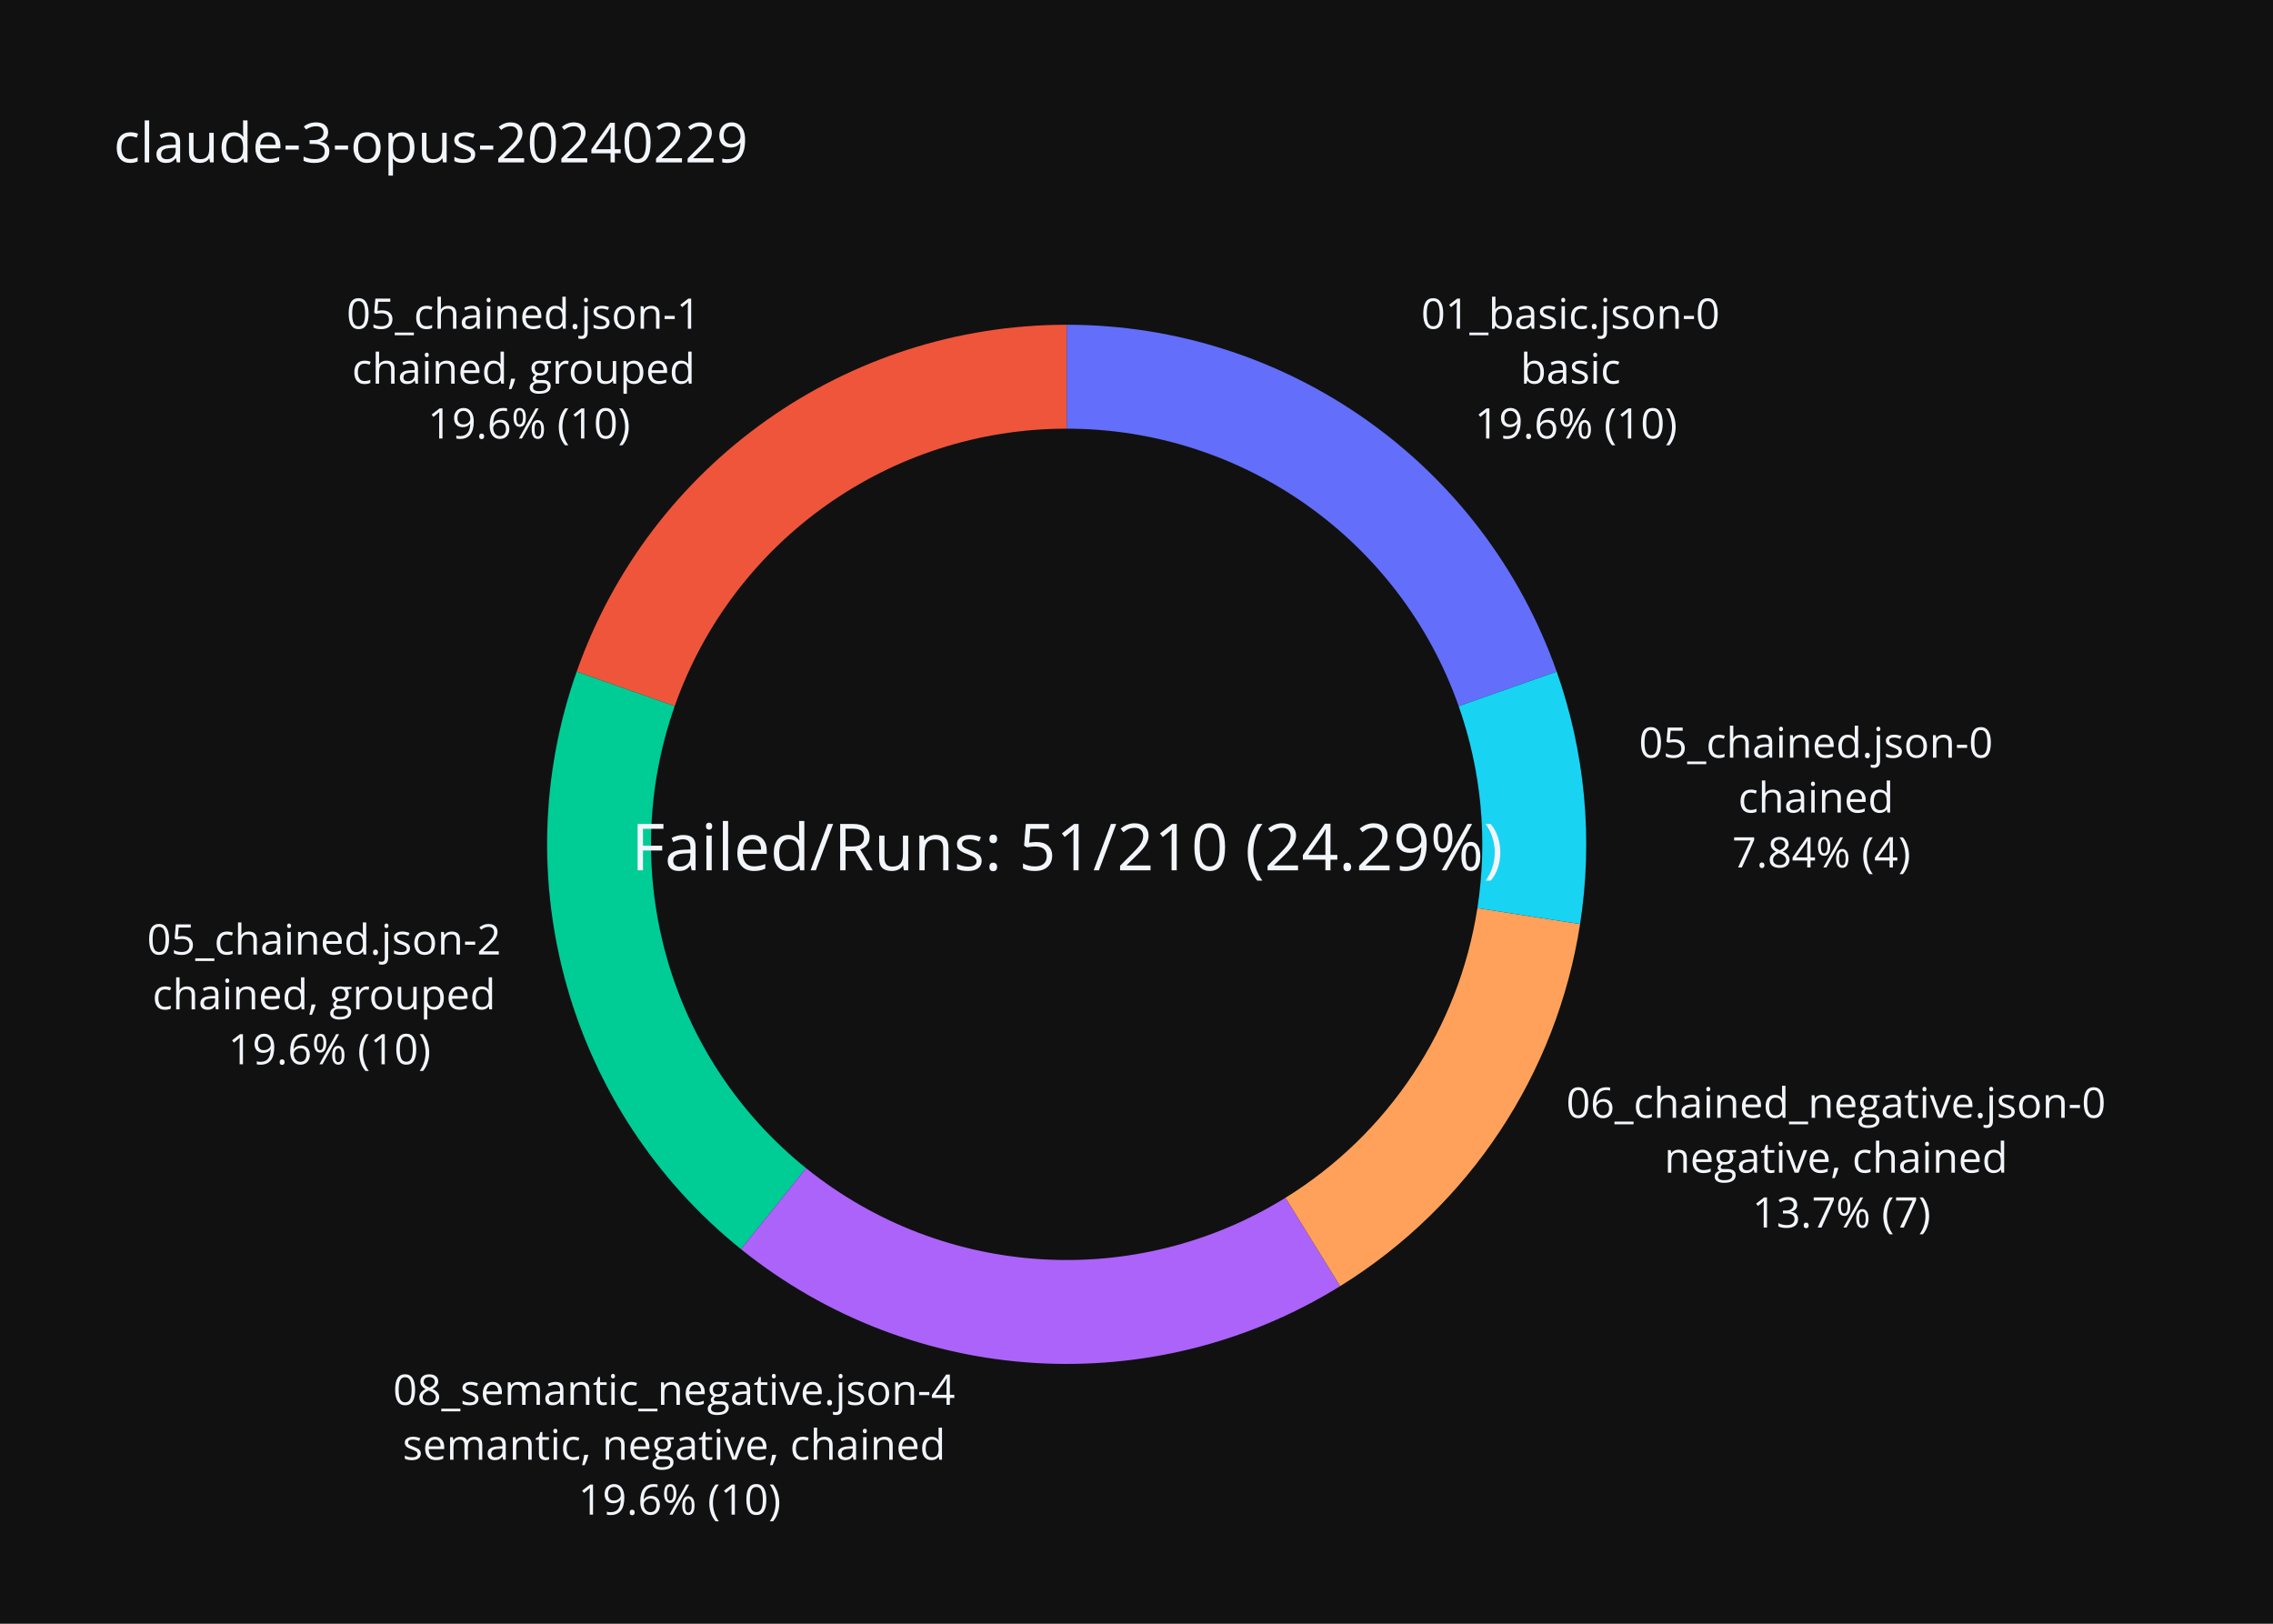
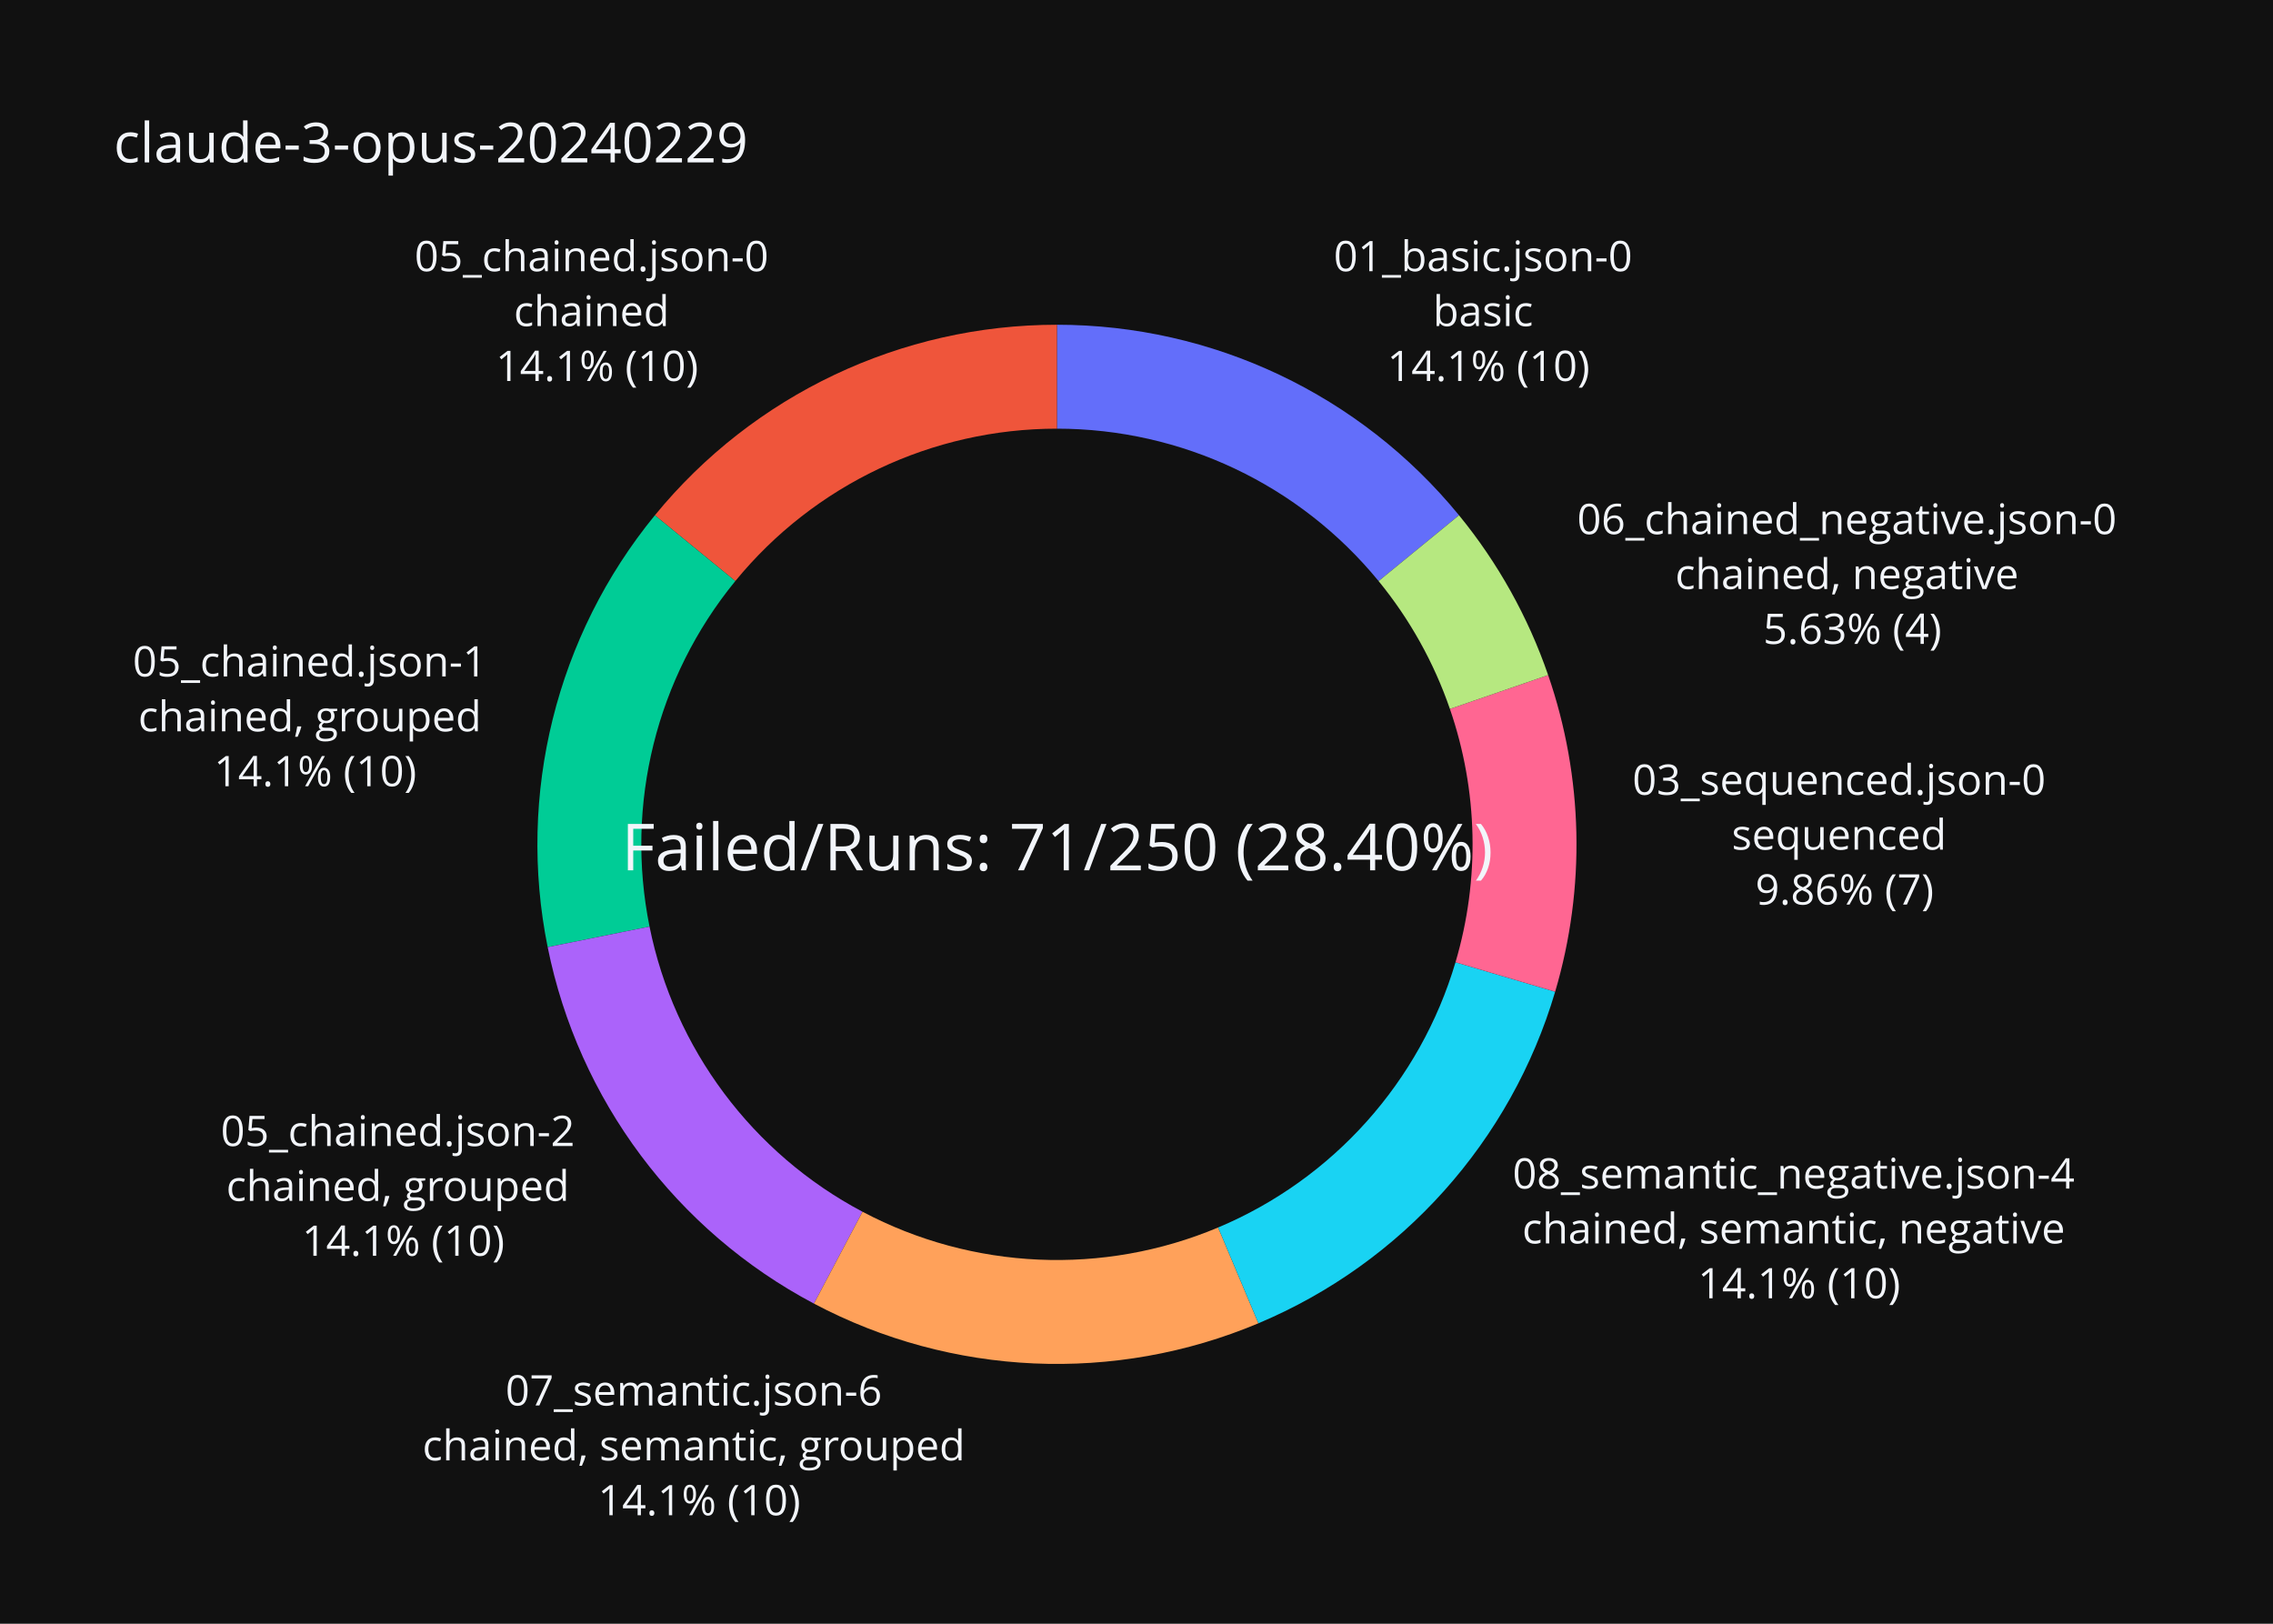
<svg xmlns="http://www.w3.org/2000/svg" class="main-svg" width="700" height="500" style="" viewBox="0 0 700 500">
  <rect x="0" y="0" width="700" height="500" style="fill: rgb(17, 17, 17); fill-opacity: 1;" />
-   <defs id="defs-7e558e">
+   <defs id="defs-0c0b8d">
    <g class="clips" />
    <g class="gradients" />
    <g class="patterns" />
  </defs>
  <g class="bglayer" />
  <g class="layer-below">
    <g class="imagelayer" />
    <g class="shapelayer" />
  </g>
  <g class="cartesianlayer" />
  <g class="polarlayer" />
  <g class="smithlayer" />
  <g class="ternarylayer" />
  <g class="geolayer" />
  <g class="funnelarealayer" />
  <g class="pielayer">
    <g class="trace" stroke-linejoin="round" style="opacity: 1;">
      <g class="slice">
-         <path class="surface" d="M449.224,217.459a128,128 0 0 0 -120.724,-85.459l0,-32a160,160 0 0 1 150.905,106.823Z" style="pointer-events: none; fill: rgb(99, 110, 250); fill-opacity: 1; stroke-width: 0; stroke: rgb(68, 68, 68); stroke-opacity: 1;" />
+         <path class="surface" d="M424.558,178.935a128,128 0 0 0 -99.058,-46.935l0,-32a160,160 0 0 1 123.822,58.668Z" style="pointer-events: none; fill: rgb(99, 110, 250); fill-opacity: 1; stroke-width: 0; stroke: rgb(68, 68, 68); stroke-opacity: 1;" />
        <g class="slicetext">
-           <text data-notex="1" class="slicetext" transform="translate(485.3462,101.2357)" text-anchor="middle" x="0" y="0" style="font-family: 'Open Sans', verdana, arial, sans-serif; font-size: 13px; fill: rgb(242, 245, 250); fill-opacity: 1; white-space: pre;">
+           <text data-notex="1" class="slicetext" transform="translate(458.4111,83.51762)" text-anchor="middle" x="0" y="0" style="font-family: 'Open Sans', verdana, arial, sans-serif; font-size: 13px; fill: rgb(242, 245, 250); fill-opacity: 1; white-space: pre;">
            <tspan class="line" dy="0em" x="0" y="0">01_basic.json-0</tspan>
            <tspan class="line" dy="1.3em" x="0" y="0">basic</tspan>
-             <tspan class="line" dy="2.6em" x="0" y="0">19.6% (10)</tspan>
+             <tspan class="line" dy="2.6em" x="0" y="0">14.1% (10)</tspan>
          </text>
        </g>
      </g>
      <g class="slice">
-         <path class="surface" d="M328.5,132a128,128 0 0 0 -120.724,85.459l-30.181,-10.635a160,160 0 0 1 150.905,-106.823Z" style="pointer-events: none; fill: rgb(239, 85, 59); fill-opacity: 1; stroke-width: 0; stroke: rgb(68, 68, 68); stroke-opacity: 1;" />
+         <path class="surface" d="M325.5,132a128,128 0 0 0 -99.058,46.935l-24.764,-20.266a160,160 0 0 1 123.822,-58.668Z" style="pointer-events: none; fill: rgb(239, 85, 59); fill-opacity: 1; stroke-width: 0; stroke: rgb(68, 68, 68); stroke-opacity: 1;" />
        <g class="slicetext">
-           <text data-notex="1" class="slicetext" transform="translate(162.9351,101.2357)" text-anchor="middle" x="0" y="0" style="font-family: 'Open Sans', verdana, arial, sans-serif; font-size: 13px; fill: rgb(242, 245, 250); fill-opacity: 1; white-space: pre;">
-             <tspan class="line" dy="0em" x="0" y="0">05_chained.json-1</tspan>
-             <tspan class="line" dy="1.3em" x="0" y="0">chained, grouped</tspan>
-             <tspan class="line" dy="2.6em" x="0" y="0">19.6% (10)</tspan>
+           <text data-notex="1" class="slicetext" transform="translate(183.8701,83.51762)" text-anchor="middle" x="0" y="0" style="font-family: 'Open Sans', verdana, arial, sans-serif; font-size: 13px; fill: rgb(242, 245, 250); fill-opacity: 1; white-space: pre;">
+             <tspan class="line" dy="0em" x="0" y="0">05_chained.json-0</tspan>
+             <tspan class="line" dy="1.3em" x="0" y="0">chained</tspan>
+             <tspan class="line" dy="2.6em" x="0" y="0">14.1% (10)</tspan>
          </text>
        </g>
      </g>
      <g class="slice">
-         <path class="surface" d="M207.776,217.459a128,128 0 0 0 40.478,142.264l-20.062,24.931a160,160 0 0 1 -50.597,-177.83Z" style="pointer-events: none; fill: rgb(0, 204, 150); fill-opacity: 1; stroke-width: 0; stroke: rgb(68, 68, 68); stroke-opacity: 1;" />
+         <path class="surface" d="M226.442,178.935a128,128 0 0 0 -26.413,106.384l-31.368,6.33a160,160 0 0 1 33.017,-132.98Z" style="pointer-events: none; fill: rgb(0, 204, 150); fill-opacity: 1; stroke-width: 0; stroke: rgb(68, 68, 68); stroke-opacity: 1;" />
        <g class="slicetext">
-           <text data-notex="1" class="slicetext" transform="translate(101.4868,293.9258)" text-anchor="middle" x="0" y="0" style="font-family: 'Open Sans', verdana, arial, sans-serif; font-size: 13px; fill: rgb(242, 245, 250); fill-opacity: 1; white-space: pre;">
-             <tspan class="line" dy="0em" x="0" y="0">05_chained.json-2</tspan>
+           <text data-notex="1" class="slicetext" transform="translate(97.0936,208.2994)" text-anchor="middle" x="0" y="0" style="font-family: 'Open Sans', verdana, arial, sans-serif; font-size: 13px; fill: rgb(242, 245, 250); fill-opacity: 1; white-space: pre;">
+             <tspan class="line" dy="0em" x="0" y="0">05_chained.json-1</tspan>
            <tspan class="line" dy="1.3em" x="0" y="0">chained, grouped</tspan>
-             <tspan class="line" dy="2.6em" x="0" y="0">19.6% (10)</tspan>
+             <tspan class="line" dy="2.6em" x="0" y="0">14.1% (10)</tspan>
          </text>
        </g>
      </g>
      <g class="slice">
-         <path class="surface" d="M248.254,359.722a128,128 0 0 0 147.63,9.105l16.846,27.207a160,160 0 0 1 -184.537,-11.382Z" style="pointer-events: none; fill: rgb(171, 99, 250); fill-opacity: 1; stroke-width: 0; stroke: rgb(68, 68, 68); stroke-opacity: 1;" />
+         <path class="surface" d="M200.029,285.319a128,128 0 0 0 65.601,87.817l-14.967,28.284a160,160 0 0 1 -82.001,-109.771Z" style="pointer-events: none; fill: rgb(171, 99, 250); fill-opacity: 1; stroke-width: 0; stroke: rgb(68, 68, 68); stroke-opacity: 1;" />
        <g class="slicetext">
-           <text data-notex="1" class="slicetext" transform="translate(209.2948,432.6029)" text-anchor="middle" x="0" y="0" style="font-family: 'Open Sans', verdana, arial, sans-serif; font-size: 13px; fill: rgb(242, 245, 250); fill-opacity: 1; white-space: pre;">
-             <tspan class="line" dy="0em" x="0" y="0">08_semantic_negative.json-4</tspan>
-             <tspan class="line" dy="1.3em" x="0" y="0">semantic, negative, chained</tspan>
-             <tspan class="line" dy="2.6em" x="0" y="0">19.6% (10)</tspan>
+           <text data-notex="1" class="slicetext" transform="translate(124.1959,352.8953)" text-anchor="middle" x="0" y="0" style="font-family: 'Open Sans', verdana, arial, sans-serif; font-size: 13px; fill: rgb(242, 245, 250); fill-opacity: 1; white-space: pre;">
+             <tspan class="line" dy="0em" x="0" y="0">05_chained.json-2</tspan>
+             <tspan class="line" dy="1.3em" x="0" y="0">chained, grouped</tspan>
+             <tspan class="line" dy="2.6em" x="0" y="0">14.1% (10)</tspan>
          </text>
        </g>
      </g>
      <g class="slice">
-         <path class="surface" d="M395.883,368.828a128,128 0 0 0 59.102,-89.194l31.621,4.909a160,160 0 0 1 -73.877,111.492Z" style="pointer-events: none; fill: rgb(255, 161, 90); fill-opacity: 1; stroke-width: 0; stroke: rgb(68, 68, 68); stroke-opacity: 1;" />
+         <path class="surface" d="M265.63,373.135a128,128 0 0 0 109.507,4.849l12.409,29.496a160,160 0 0 1 -136.883,-6.061Z" style="pointer-events: none; fill: rgb(255, 161, 90); fill-opacity: 1; stroke-width: 0; stroke: rgb(68, 68, 68); stroke-opacity: 1;" />
        <g class="slicetext">
-           <text data-notex="1" class="slicetext" transform="translate(567.1225,344.2069)" text-anchor="middle" x="0" y="0" style="font-family: 'Open Sans', verdana, arial, sans-serif; font-size: 13px; fill: rgb(242, 245, 250); fill-opacity: 1; white-space: pre;">
-             <tspan class="line" dy="0em" x="0" y="0">06_chained_negative.json-0</tspan>
-             <tspan class="line" dy="1.3em" x="0" y="0">negative, chained</tspan>
-             <tspan class="line" dy="2.6em" x="0" y="0">13.7% (7)</tspan>
+           <text data-notex="1" class="slicetext" transform="translate(215.3484,432.795)" text-anchor="middle" x="0" y="0" style="font-family: 'Open Sans', verdana, arial, sans-serif; font-size: 13px; fill: rgb(242, 245, 250); fill-opacity: 1; white-space: pre;">
+             <tspan class="line" dy="0em" x="0" y="0">07_semantic.json-6</tspan>
+             <tspan class="line" dy="1.3em" x="0" y="0">chained, semantic, grouped</tspan>
+             <tspan class="line" dy="2.6em" x="0" y="0">14.1% (10)</tspan>
          </text>
        </g>
      </g>
      <g class="slice">
-         <path class="surface" d="M454.985,279.634a128,128 0 0 0 -5.761,-62.176l30.181,-10.635a160,160 0 0 1 7.202,77.719Z" style="pointer-events: none; fill: rgb(25, 211, 243); fill-opacity: 1; stroke-width: 0; stroke: rgb(68, 68, 68); stroke-opacity: 1;" />
+         <path class="surface" d="M375.137,377.984a128,128 0 0 0 73.106,-81.675l30.686,9.077a160,160 0 0 1 -91.382,102.094Z" style="pointer-events: none; fill: rgb(25, 211, 243); fill-opacity: 1; stroke-width: 0; stroke: rgb(68, 68, 68); stroke-opacity: 1;" />
        <g class="slicetext">
-           <text data-notex="1" class="slicetext" transform="translate(560.9386,233.3157)" text-anchor="middle" x="0" y="0" style="font-family: 'Open Sans', verdana, arial, sans-serif; font-size: 13px; fill: rgb(242, 245, 250); fill-opacity: 1; white-space: pre;">
-             <tspan class="line" dy="0em" x="0" y="0">05_chained.json-0</tspan>
-             <tspan class="line" dy="1.3em" x="0" y="0">chained</tspan>
-             <tspan class="line" dy="2.6em" x="0" y="0">7.84% (4)</tspan>
+           <text data-notex="1" class="slicetext" transform="translate(554.0739,365.9902)" text-anchor="middle" x="0" y="0" style="font-family: 'Open Sans', verdana, arial, sans-serif; font-size: 13px; fill: rgb(242, 245, 250); fill-opacity: 1; white-space: pre;">
+             <tspan class="line" dy="0em" x="0" y="0">08_semantic_negative.json-4</tspan>
+             <tspan class="line" dy="1.3em" x="0" y="0">chained, semantic, negative</tspan>
+             <tspan class="line" dy="2.6em" x="0" y="0">14.1% (10)</tspan>
+           </text>
+         </g>
+       </g>
+       <g class="slice">
+         <path class="surface" d="M448.242,296.309a128,128 0 0 0 -1.726,-78.011l30.254,-10.426a160,160 0 0 1 2.158,97.514Z" style="pointer-events: none; fill: rgb(255, 102, 146); fill-opacity: 1; stroke-width: 0; stroke: rgb(68, 68, 68); stroke-opacity: 1;" />
+         <g class="slicetext">
+           <text data-notex="1" class="slicetext" transform="translate(568.0663,244.7374)" text-anchor="middle" x="0" y="0" style="font-family: 'Open Sans', verdana, arial, sans-serif; font-size: 13px; fill: rgb(242, 245, 250); fill-opacity: 1; white-space: pre;">
+             <tspan class="line" dy="0em" x="0" y="0">03_sequenced.json-0</tspan>
+             <tspan class="line" dy="1.3em" x="0" y="0">sequenced</tspan>
+             <tspan class="line" dy="2.6em" x="0" y="0">9.86% (7)</tspan>
+           </text>
+         </g>
+       </g>
+       <g class="slice">
+         <path class="surface" d="M446.516,218.298a128,128 0 0 0 -21.959,-39.363l24.764,-20.266a160,160 0 0 1 27.448,49.204Z" style="pointer-events: none; fill: rgb(182, 232, 128); fill-opacity: 1; stroke-width: 0; stroke: rgb(68, 68, 68); stroke-opacity: 1;" />
+         <g class="slicetext">
+           <text data-notex="1" class="slicetext" transform="translate(570.475,164.4766)" text-anchor="middle" x="0" y="0" style="font-family: 'Open Sans', verdana, arial, sans-serif; font-size: 13px; fill: rgb(242, 245, 250); fill-opacity: 1; white-space: pre;">
+             <tspan class="line" dy="0em" x="0" y="0">06_chained_negative.json-0</tspan>
+             <tspan class="line" dy="1.3em" x="0" y="0">chained, negative</tspan>
+             <tspan class="line" dy="2.6em" x="0" y="0">5.63% (4)</tspan>
          </text>
        </g>
      </g>
    </g>
  </g>
  <g class="iciclelayer" />
  <g class="treemaplayer" />
  <g class="sunburstlayer" />
  <g class="glimages" />
-   <defs id="topdefs-7e558e">
+   <defs id="topdefs-0c0b8d">
    <g class="clips" />
  </defs>
  <g class="layer-above">
    <g class="imagelayer" />
    <g class="shapelayer" />
  </g>
  <g class="infolayer">
    <g class="g-gtitle">
      <text class="gtitle" x="35" y="50" text-anchor="start" dy="0em" style="font-family: 'Open Sans', verdana, arial, sans-serif; font-size: 17px; fill: rgb(242, 245, 250); opacity: 1; white-space: pre;">claude-3-opus-20240229</text>
    </g>
    <g class="annotation" data-index="0" style="opacity: 1;">
-       <g class="annotation-text-g" transform="rotate(0,328.5,260)">
-         <g class="cursor-pointer" transform="translate(171,246)">
+       <g class="annotation-text-g" transform="rotate(0,325.5,260)">
+         <g class="cursor-pointer" transform="translate(168,246)">
          <rect class="bg" x="0.5" y="0.5" width="314" height="27" style="stroke-width: 1px; stroke: rgb(0, 0, 0); stroke-opacity: 0; fill: rgb(0, 0, 0); fill-opacity: 0;" />
-           <text class="annotation-text" text-anchor="middle" x="157.609" y="22" style="font-family: 'Open Sans', verdana, arial, sans-serif; font-size: 20px; fill: rgb(242, 245, 250); fill-opacity: 1; white-space: pre;">Failed/Runs: 51/210 (24.29%)</text>
+           <text class="annotation-text" text-anchor="middle" x="157.609" y="22" style="font-family: 'Open Sans', verdana, arial, sans-serif; font-size: 20px; fill: rgb(242, 245, 250); fill-opacity: 1; white-space: pre;">Failed/Runs: 71/250 (28.40%)</text>
        </g>
      </g>
    </g>
  </g>
</svg>
